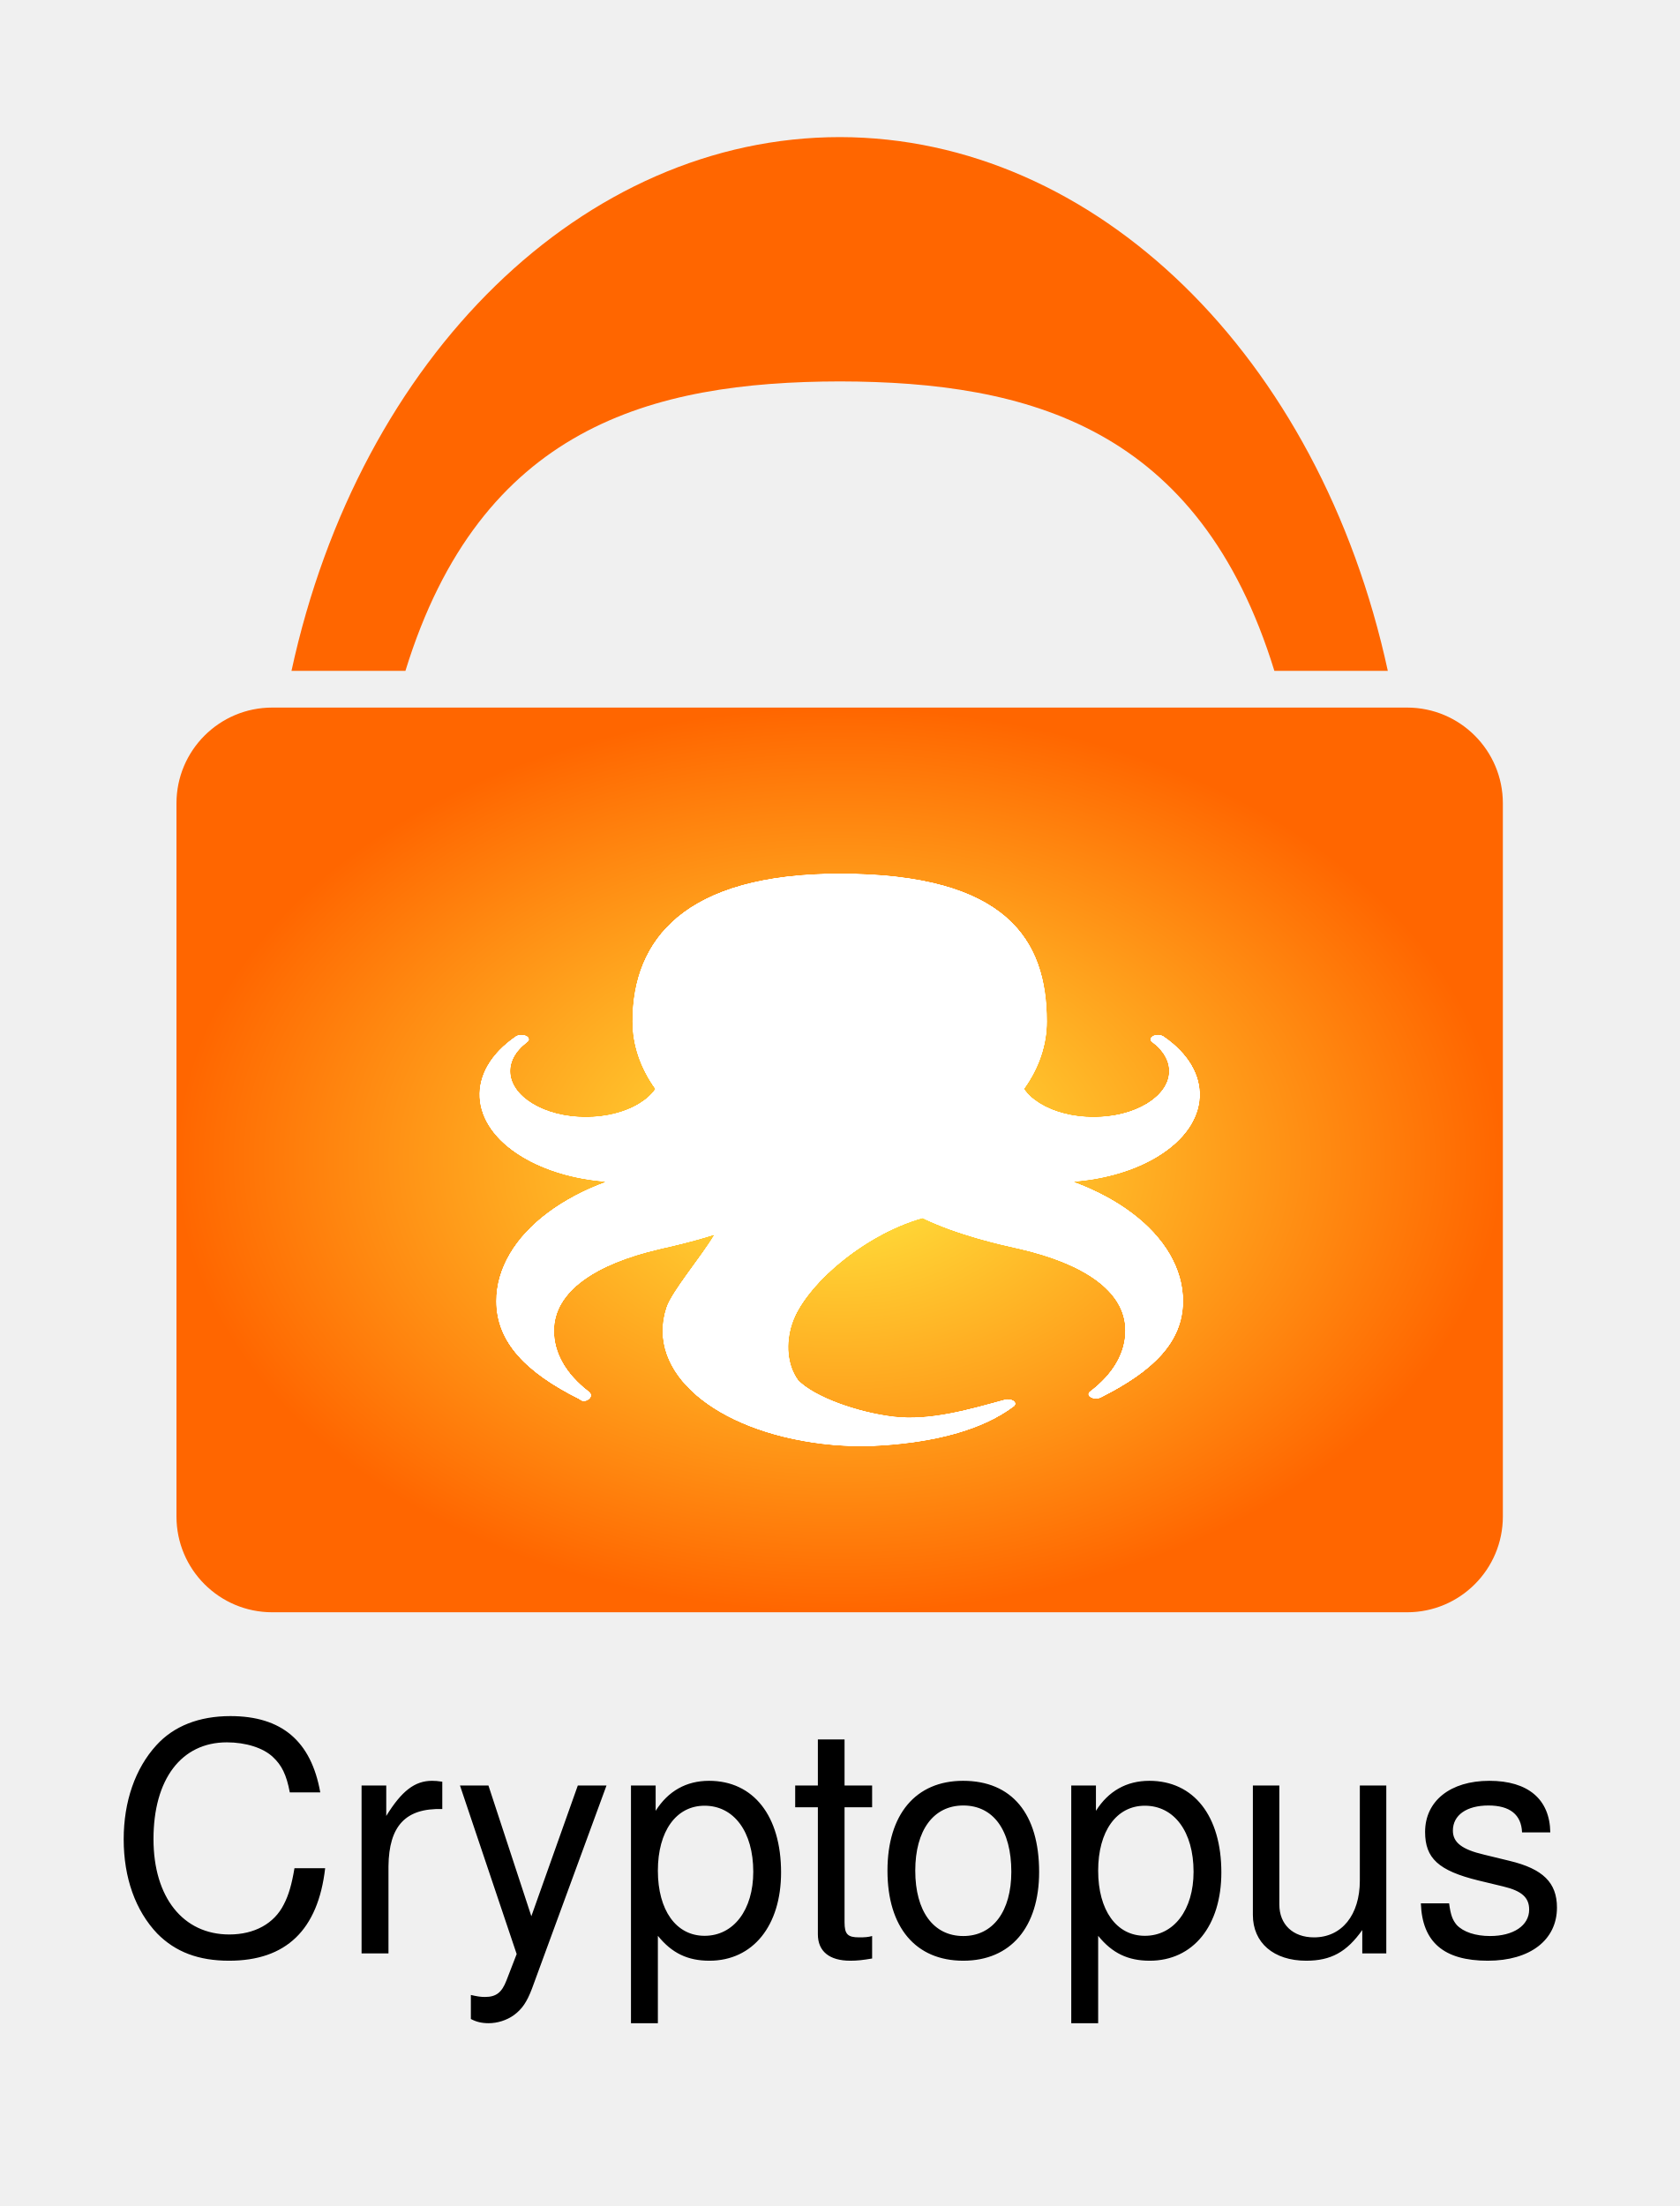
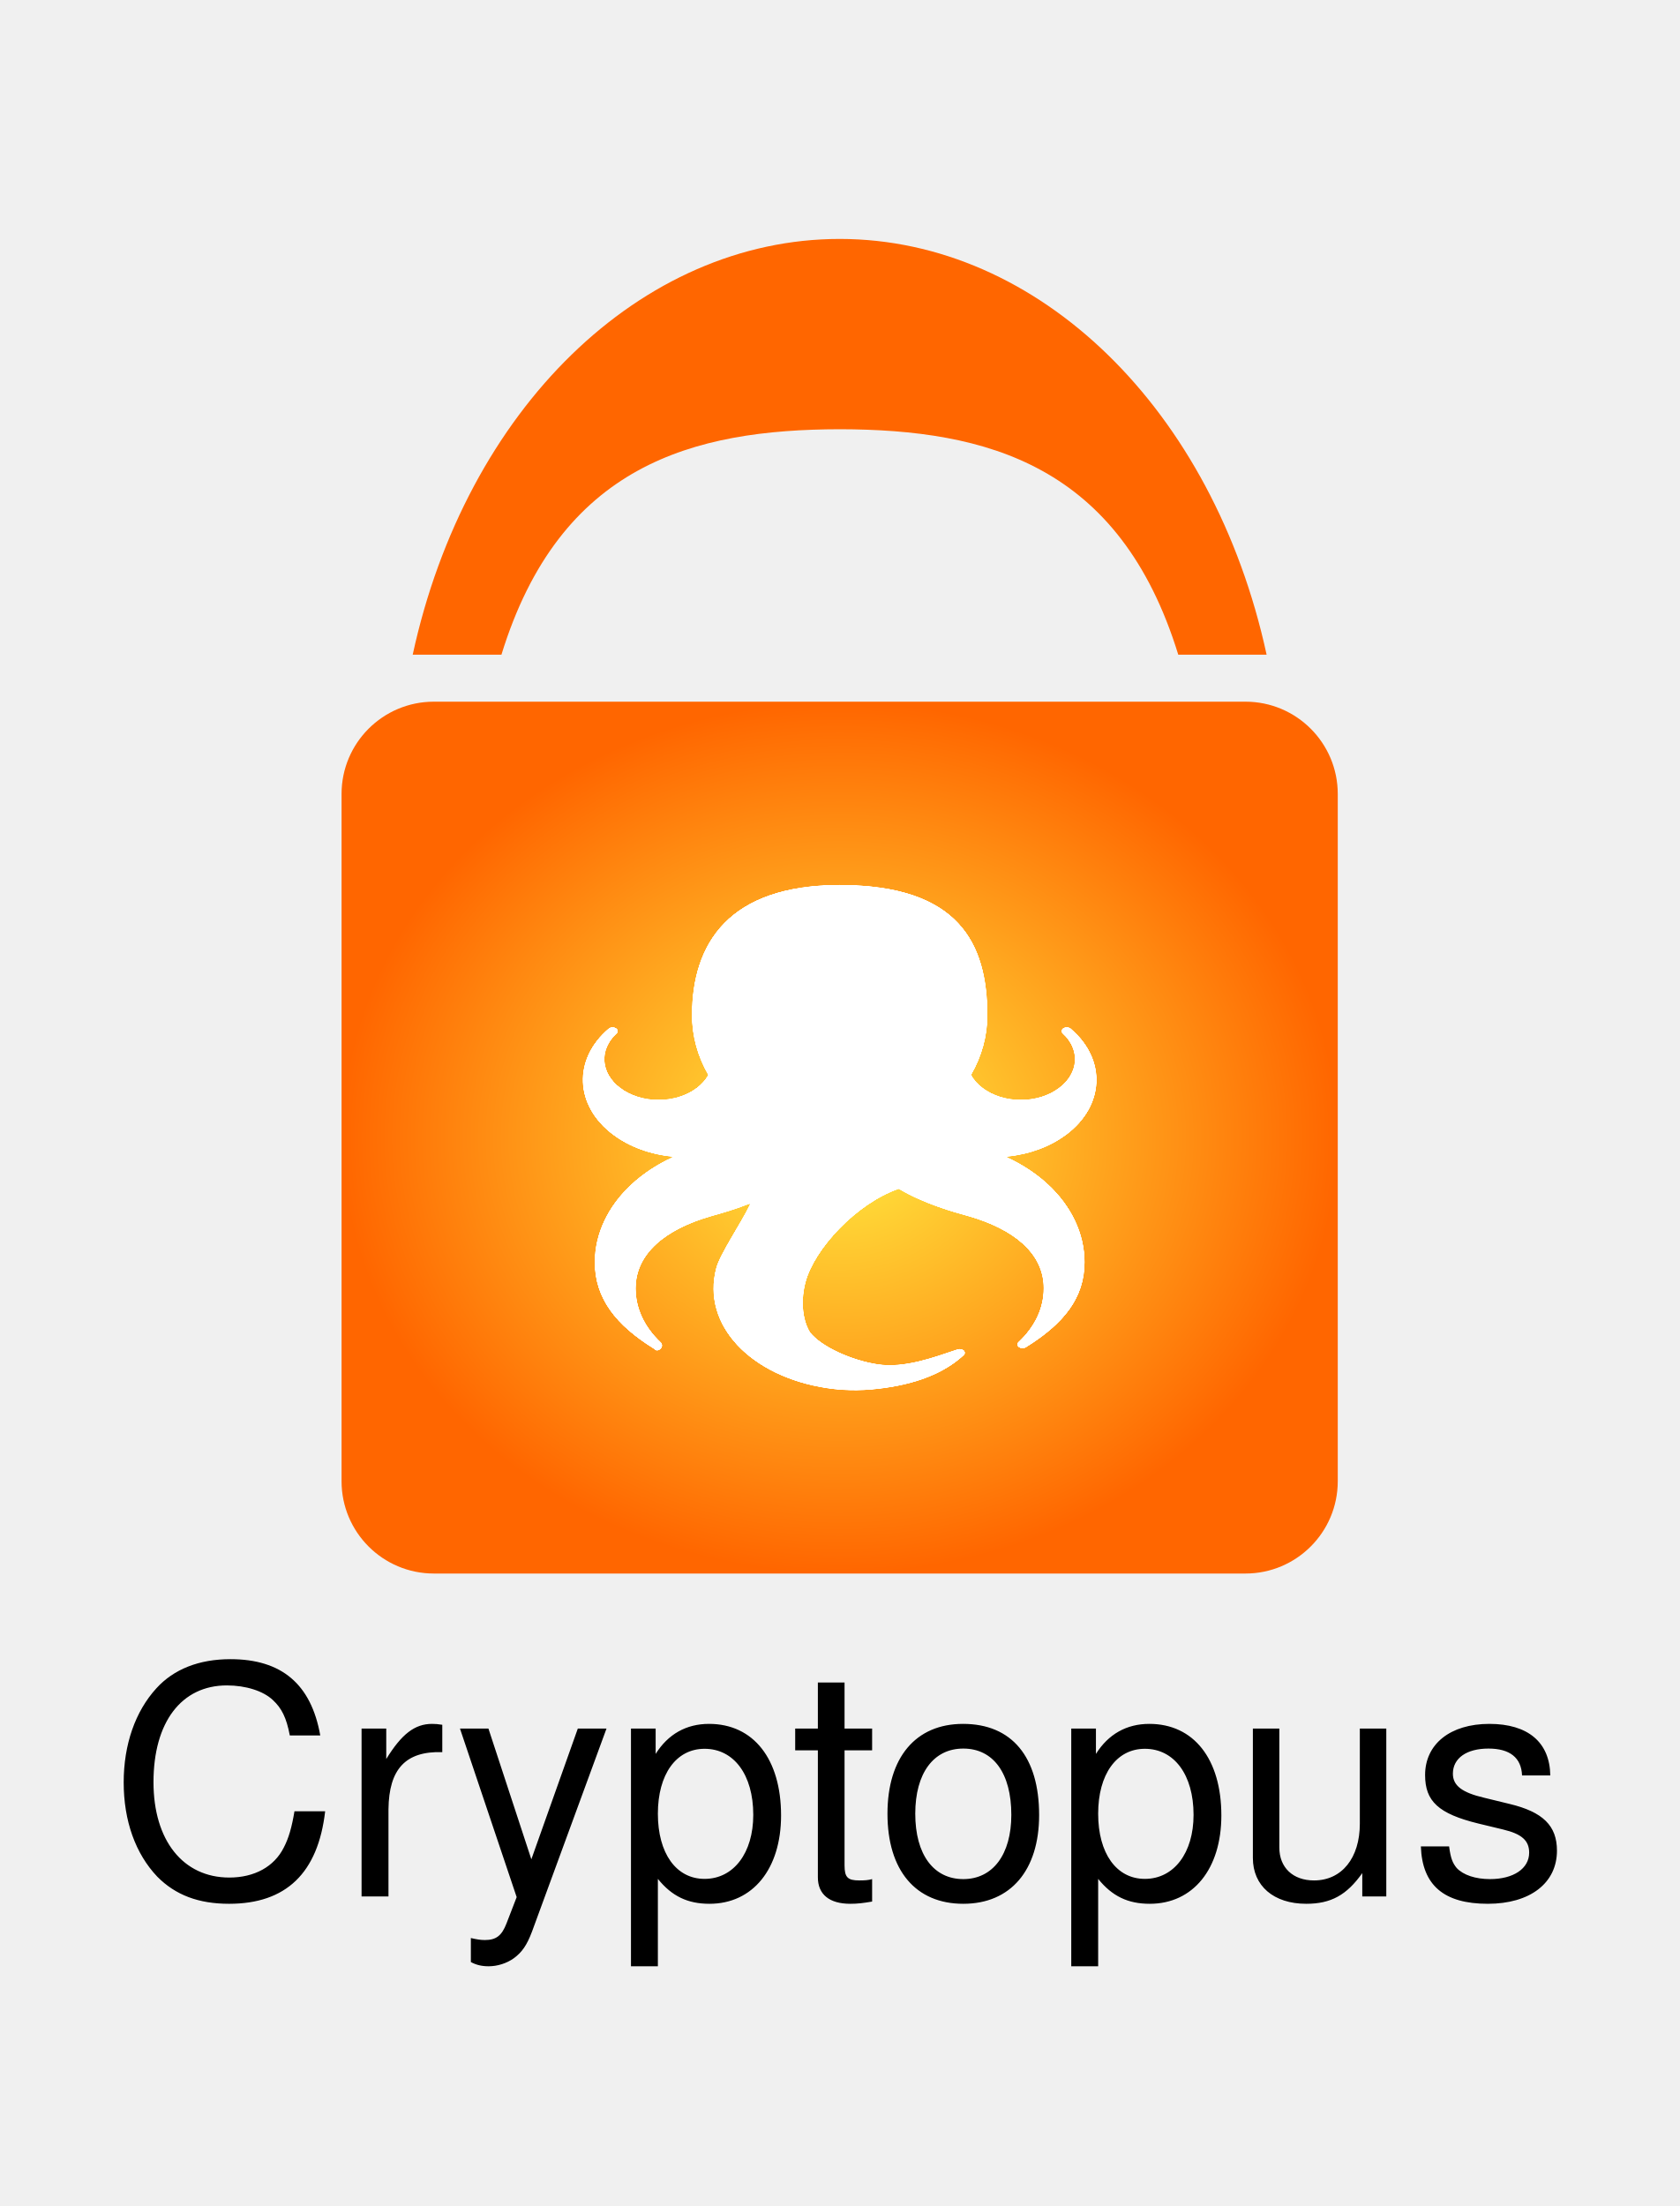
<svg xmlns="http://www.w3.org/2000/svg" xmlns:xlink="http://www.w3.org/1999/xlink" width="118px" height="155px" viewBox="0 0 118 155" version="1.1" id="svg3875">
  <defs id="defs3881">
    <linearGradient id="linearGradient5292">
      <stop id="stop5296" offset="0" style="stop-color:#ffeb40;stop-opacity:1" />
      <stop id="stop5294" offset="1" style="stop-color:#ff6600;stop-opacity:1;" />
    </linearGradient>
    <filter style="color-interpolation-filters:sRGB;" id="filter4701">
      <feColorMatrix values="1 0 0 0 0 0 1 0 0 0 0 0 1 0 0 -0.21 -0.72 -0.07 2 0 " result="color2" id="feColorMatrix4703" />
    </filter>
    <filter style="color-interpolation-filters:sRGB" id="filter4701-9">
      <feColorMatrix values="1 0 0 0 0 0 1 0 0 0 0 0 1 0 0 -0.21 -0.72 -0.07 2 0 " result="color2" id="feColorMatrix4703-7" />
    </filter>
    <filter style="color-interpolation-filters:sRGB" id="filter4701-9-2">
      <feColorMatrix values="1 0 0 0 0 0 1 0 0 0 0 0 1 0 0 -0.21 -0.72 -0.07 2 0 " result="color2" id="feColorMatrix4703-7-4" />
    </filter>
    <filter style="color-interpolation-filters:sRGB" id="filter4701-9-2-3">
      <feColorMatrix values="1 0 0 0 0 0 1 0 0 0 0 0 1 0 0 -0.21 -0.72 -0.07 2 0 " result="color2" id="feColorMatrix4703-7-4-6" />
    </filter>
    <filter style="color-interpolation-filters:sRGB" id="filter4701-9-2-3-4">
      <feColorMatrix values="1 0 0 0 0 0 1 0 0 0 0 0 1 0 0 -0.21 -0.72 -0.07 2 0 " result="color2" id="feColorMatrix4703-7-4-6-6" />
    </filter>
    <filter style="color-interpolation-filters:sRGB" id="filter4701-9-2-3-4-8">
      <feColorMatrix values="1 0 0 0 0 0 1 0 0 0 0 0 1 0 0 -0.21 -0.72 -0.07 2 0 " result="color2" id="feColorMatrix4703-7-4-6-6-8" />
    </filter>
    <filter style="color-interpolation-filters:sRGB" id="filter4701-9-2-3-4-8-7">
      <feColorMatrix values="1 0 0 0 0 0 1 0 0 0 0 0 1 0 0 -0.21 -0.72 -0.07 2 0 " result="color2" id="feColorMatrix4703-7-4-6-6-8-6" />
    </filter>
    <filter style="color-interpolation-filters:sRGB" id="filter4701-9-2-3-4-0">
      <feColorMatrix values="1 0 0 0 0 0 1 0 0 0 0 0 1 0 0 -0.21 -0.72 -0.07 2 0 " result="color2" id="feColorMatrix4703-7-4-6-6-0" />
    </filter>
    <filter style="color-interpolation-filters:sRGB" id="filter4701-9-2-3-4-0-5">
      <feColorMatrix values="1 0 0 0 0 0 1 0 0 0 0 0 1 0 0 -0.21 -0.72 -0.07 2 0 " result="color2" id="feColorMatrix4703-7-4-6-6-0-2" />
    </filter>
-     <radialGradient xlink:href="#linearGradient5292" id="radialGradient5298" cx="59" cy="97.5" fx="59" fy="97.5" r="46.6" gradientTransform="matrix(1,0,0,0.682049,0,15.00022)" gradientUnits="userSpaceOnUse" />
+     <radialGradient xlink:href="#linearGradient5292" id="radialGradient5298" cx="59" cy="97.5" fx="59" fy="97.5" r="46.6" gradientTransform="matrix(0.7510668,0,0,0.6572775,14.68706,15.8465)" gradientUnits="userSpaceOnUse" />
  </defs>
-   <rect y="49.716" x="12.4" height="63.567" width="93.201" id="rect3422-9-2-4-2" style="fill:url(#radialGradient5298);fill-opacity:1;fill-rule:evenodd;stroke:none;stroke-width:0.968px;stroke-linecap:butt;stroke-linejoin:miter;stroke-opacity:1" ry="6.73" />
-   <path id="logo_cryptopus-1-2-7" d="m 59,43.976 c -19.446,0 -25.922,10.551 -25.922,23.52 0,3.729 0.985,7.431 2.852,10.73 -0.473,0.864 -1.142,1.633 -1.996,2.293 -1.774,1.37 -4.135,2.125 -6.645,2.125 -2.51,0 -4.871,-0.755 -6.646,-2.125 -3.423,-2.642 -3.701,-6.814 -0.645,-9.705 0.334,-0.316 0.278,-0.78 -0.125,-1.045 -0.402,-0.265 -1.008,-0.233 -1.357,0.074 -6.337,5.53 -6.005,13.95 0.754,19.168 2.85,2.2 6.488,3.58 10.426,3.979 -2.707,1.278 -5.107,2.903 -7.146,4.832 -4.183,3.957 -6.488,8.975 -6.488,14.109 0,6.55 3.756,11.382 10.305,15.559 0.18,0.116 0.4,0.375 0.619,0.375 l 0.02,0 c 0.538,0 0.973,-0.538 0.973,-0.953 0,-0.224 -0.128,-0.548 -0.33,-0.686 -2.811,-2.751 -4.295,-6.089 -4.295,-9.586 0,-6.283 5.261,-10.585 13.094,-12.908 l 0.492,-0.15 c 1.192,-0.34 3.624,-1.037 6.332,-2.127 -1.657,3.515 -5.275,8.914 -5.945,11.504 -2.67,10.315 6.112,19.634 19.475,21.695 0.912,0.142 1.843,0.243 2.766,0.303 1.625,0.106 3.274,0.087 4.898,-0.057 6.365,-0.565 12.255,-2.348 16.303,-6.199 0.283,-0.27 0.29,-0.655 0.016,-0.93 -0.274,-0.277 -0.758,-0.37 -1.168,-0.229 -4.291,1.483 -9.291,3.396 -13.912,2.686 -4.455,-0.687 -9.84,-3.109 -11.855,-5.752 -1.373,-2.394 -1.564,-5.826 -0.754,-8.953 1.543,-5.961 8.865,-14.086 16.242,-16.734 4.407,2.7 9.693,4.204 11.729,4.781 l 0.494,0.143 c 7.831,2.323 13.092,6.606 13.092,12.889 0,3.537 -1.518,6.871 -4.391,9.641 -0.313,0.301 -0.279,0.734 0.076,1.004 0.355,0.27 0.918,0.288 1.301,0.043 6.549,-4.176 10.305,-8.828 10.305,-15.379 0,-5.134 -2.304,-10.142 -6.488,-14.098 -2.039,-1.929 -4.439,-3.55 -7.146,-4.828 3.939,-0.399 7.576,-1.775 10.426,-3.975 6.76,-5.218 7.09,-13.635 0.754,-19.166 -0.352,-0.307 -0.956,-0.342 -1.357,-0.076 -0.403,0.265 -0.458,0.73 -0.123,1.047 3.054,2.891 2.777,7.063 -0.646,9.705 -1.776,1.37 -4.135,2.125 -6.645,2.125 -2.509,0 -4.871,-0.755 -6.646,-2.125 -0.853,-0.66 -1.523,-1.429 -1.996,-2.293 1.866,-3.3 2.854,-7.002 2.854,-10.73 0,-12.969 -5.028,-23.52 -25.924,-23.52 z" style="display:inline;fill:#ffffff;fill-opacity:1;fill-rule:evenodd;stroke:none;stroke-width:2.545;stroke-miterlimit:4;stroke-dasharray:none;stroke-opacity:1;filter:url(#filter4701-9-2-3-4-0-5)" transform="matrix(0.5624275,0,0,0.442302,25.81678,41.91397)" />
-   <text xml:space="preserve" style="font-style:normal;font-weight:normal;font-size:40px;line-height:125%;font-family:sans-serif;letter-spacing:0px;word-spacing:0px;fill:#000000;fill-opacity:1;stroke:none;stroke-width:1px;stroke-linecap:butt;stroke-linejoin:miter;stroke-opacity:1" x="7.615" y="137.25" id="text5302">
-     <tspan id="tspan5304" x="7.615" y="137.25" style="font-style:normal;font-variant:normal;font-weight:normal;font-stretch:normal;font-size:22.5px;font-family:'Nimbus Sans L';-inkscape-font-specification:'Nimbus Sans L'">Cryptopus</tspan>
+   <rect y="49.302" x="24" height="61.259" width="70" id="rect3422-9-2-4-2" style="fill:url(#radialGradient5298);fill-opacity:1;fill-rule:evenodd;stroke:none;stroke-width:0.968px;stroke-linecap:butt;stroke-linejoin:miter;stroke-opacity:1" ry="6.486" />
+   <path id="logo_cryptopus-1-2-7" d="m 59,43.976 c -19.446,0 -25.922,10.551 -25.922,23.52 0,3.729 0.985,7.431 2.852,10.73 -0.473,0.864 -1.142,1.633 -1.996,2.293 -1.774,1.37 -4.135,2.125 -6.645,2.125 -2.51,0 -4.871,-0.755 -6.646,-2.125 -3.423,-2.642 -3.701,-6.814 -0.645,-9.705 0.334,-0.316 0.278,-0.78 -0.125,-1.045 -0.402,-0.265 -1.008,-0.233 -1.357,0.074 -6.337,5.53 -6.005,13.95 0.754,19.168 2.85,2.2 6.488,3.58 10.426,3.979 -2.707,1.278 -5.107,2.903 -7.146,4.832 -4.183,3.957 -6.488,8.975 -6.488,14.109 0,6.55 3.756,11.382 10.305,15.559 0.18,0.116 0.4,0.375 0.619,0.375 l 0.02,0 c 0.538,0 0.973,-0.538 0.973,-0.953 0,-0.224 -0.128,-0.548 -0.33,-0.686 -2.811,-2.751 -4.295,-6.089 -4.295,-9.586 0,-6.283 5.261,-10.585 13.094,-12.908 l 0.492,-0.15 c 1.192,-0.34 3.624,-1.037 6.332,-2.127 -1.657,3.515 -5.275,8.914 -5.945,11.504 -2.67,10.315 6.112,19.634 19.475,21.695 0.912,0.142 1.843,0.243 2.766,0.303 1.625,0.106 3.274,0.087 4.898,-0.057 6.365,-0.565 12.255,-2.348 16.303,-6.199 0.283,-0.27 0.29,-0.655 0.016,-0.93 -0.274,-0.277 -0.758,-0.37 -1.168,-0.229 -4.291,1.483 -9.291,3.396 -13.912,2.686 -4.455,-0.687 -9.84,-3.109 -11.855,-5.752 -1.373,-2.394 -1.564,-5.826 -0.754,-8.953 1.543,-5.961 8.865,-14.086 16.242,-16.734 4.407,2.7 9.693,4.204 11.729,4.781 l 0.494,0.143 c 7.831,2.323 13.092,6.606 13.092,12.889 0,3.537 -1.518,6.871 -4.391,9.641 -0.313,0.301 -0.279,0.734 0.076,1.004 0.355,0.27 0.918,0.288 1.301,0.043 6.549,-4.176 10.305,-8.828 10.305,-15.379 0,-5.134 -2.304,-10.142 -6.488,-14.098 -2.039,-1.929 -4.439,-3.55 -7.146,-4.828 3.939,-0.399 7.576,-1.775 10.426,-3.975 6.76,-5.218 7.09,-13.635 0.754,-19.166 -0.352,-0.307 -0.956,-0.342 -1.357,-0.076 -0.403,0.265 -0.458,0.73 -0.123,1.047 3.054,2.891 2.777,7.063 -0.646,9.705 -1.776,1.37 -4.135,2.125 -6.645,2.125 -2.509,0 -4.871,-0.755 -6.646,-2.125 -0.853,-0.66 -1.523,-1.429 -1.996,-2.293 1.866,-3.3 2.854,-7.002 2.854,-10.73 0,-12.969 -5.028,-23.52 -25.924,-23.52 z" style="display:inline;fill:#ffffff;fill-opacity:1;fill-rule:evenodd;stroke:none;stroke-width:2.545;stroke-miterlimit:4;stroke-dasharray:none;stroke-opacity:1;filter:url(#filter4701-9-2-3-4-0-5)" transform="matrix(0.401353,0,0,0.3904951,35.32017,44.98175)" />
+   <text xml:space="preserve" style="font-style:normal;font-weight:normal;font-size:40px;line-height:125%;font-family:sans-serif;letter-spacing:0px;word-spacing:0px;fill:#000000;fill-opacity:1;stroke:none;stroke-width:1px;stroke-linecap:butt;stroke-linejoin:miter;stroke-opacity:1" x="7.615" y="133.25" id="text5302">
+     <tspan id="tspan5304" x="7.615" y="133.25" style="font-style:normal;font-variant:normal;font-weight:normal;font-stretch:normal;font-size:22.5px;font-family:'Nimbus Sans L';-inkscape-font-specification:'Nimbus Sans L'">Cryptopus</tspan>
  </text>
-   <path style="fill:#ff6600;fill-rule:evenodd;stroke:none;stroke-width:1" d="M 59.021,9.633 C 41.054,9.633 25.292,24.971 20.482,47.136 l 8.006,0 c 5.279,-17.137 17.27,-20.311 30.533,-20.337 13.261,0.03 25.248,3.203 30.525,20.337 l 7.971,0 C 92.712,24.991 76.973,9.657 59.021,9.633 Z" id="path4292-2-8" />
+   <path style="fill:#ff6600;fill-rule:evenodd;stroke:none;stroke-width:1" d="M 59.017,16.788 C 45.023,16.788 32.746,28.735 29,45.998 l 6.235,0 C 39.347,32.651 48.686,30.179 59.017,30.159 69.345,30.182 78.681,32.654 82.792,45.998 l 6.208,0 C 85.257,28.75 72.998,16.807 59.017,16.788 Z" id="path4292-2-8" />
</svg>
